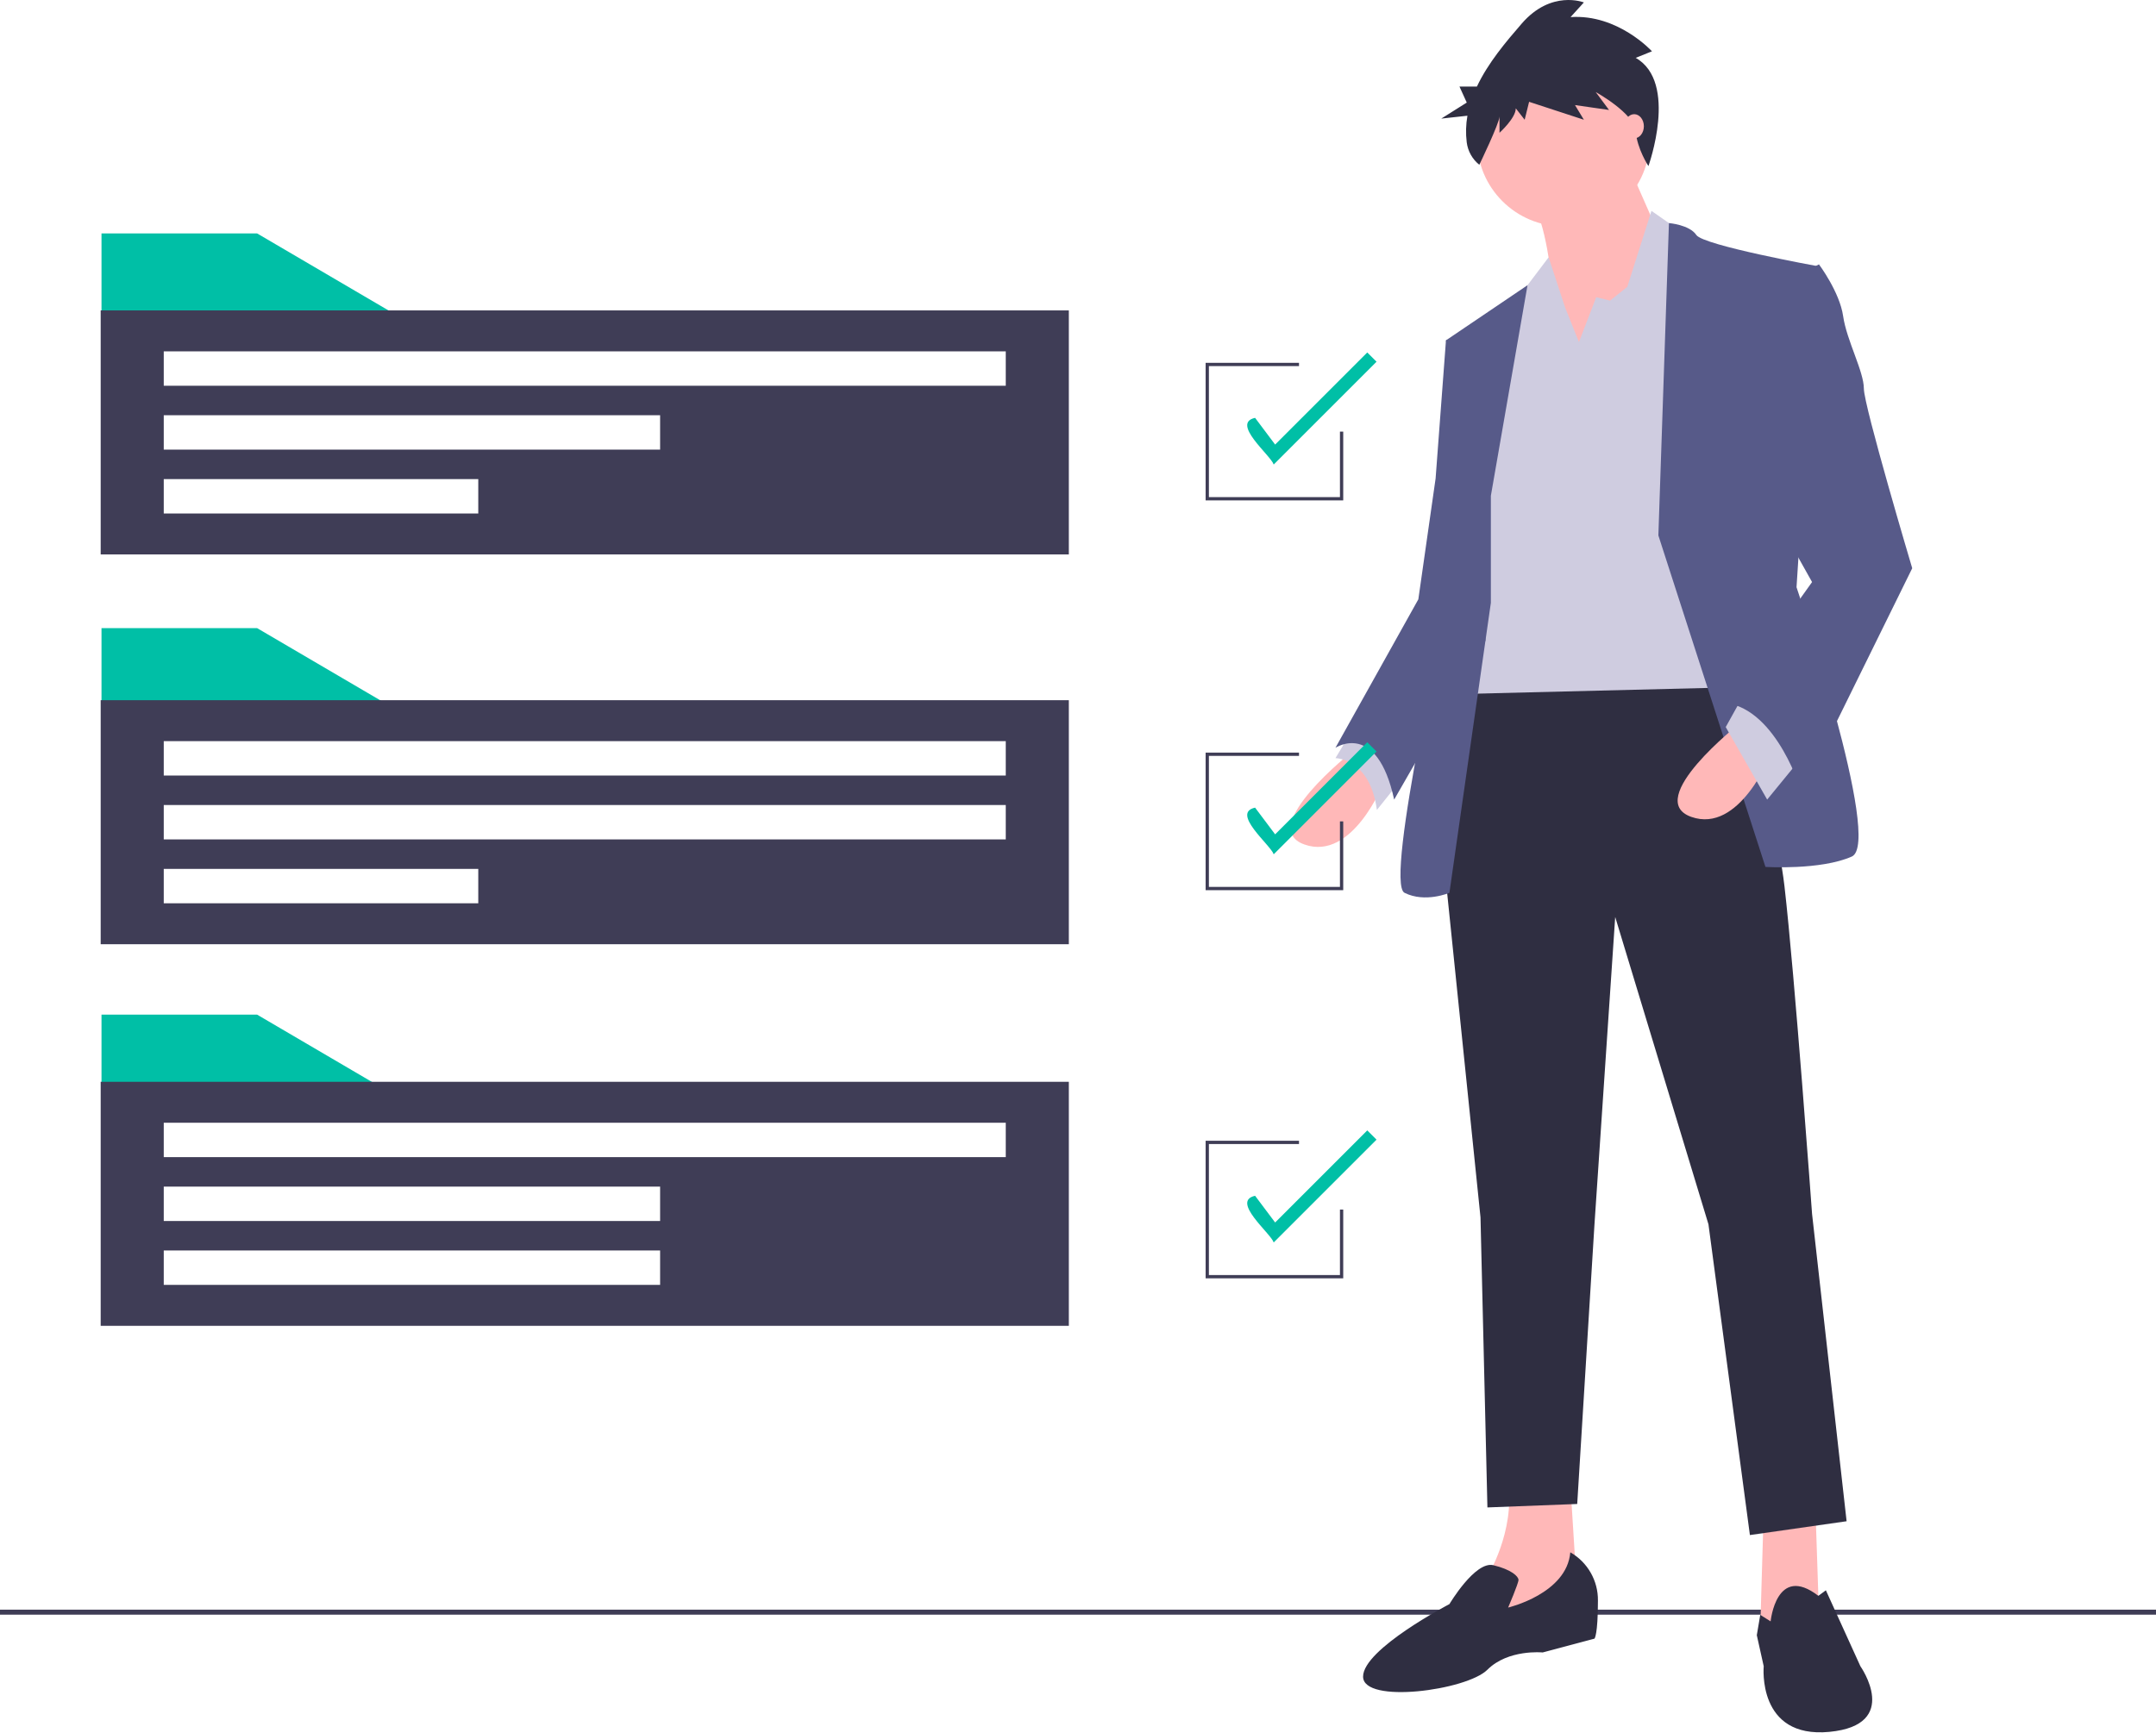
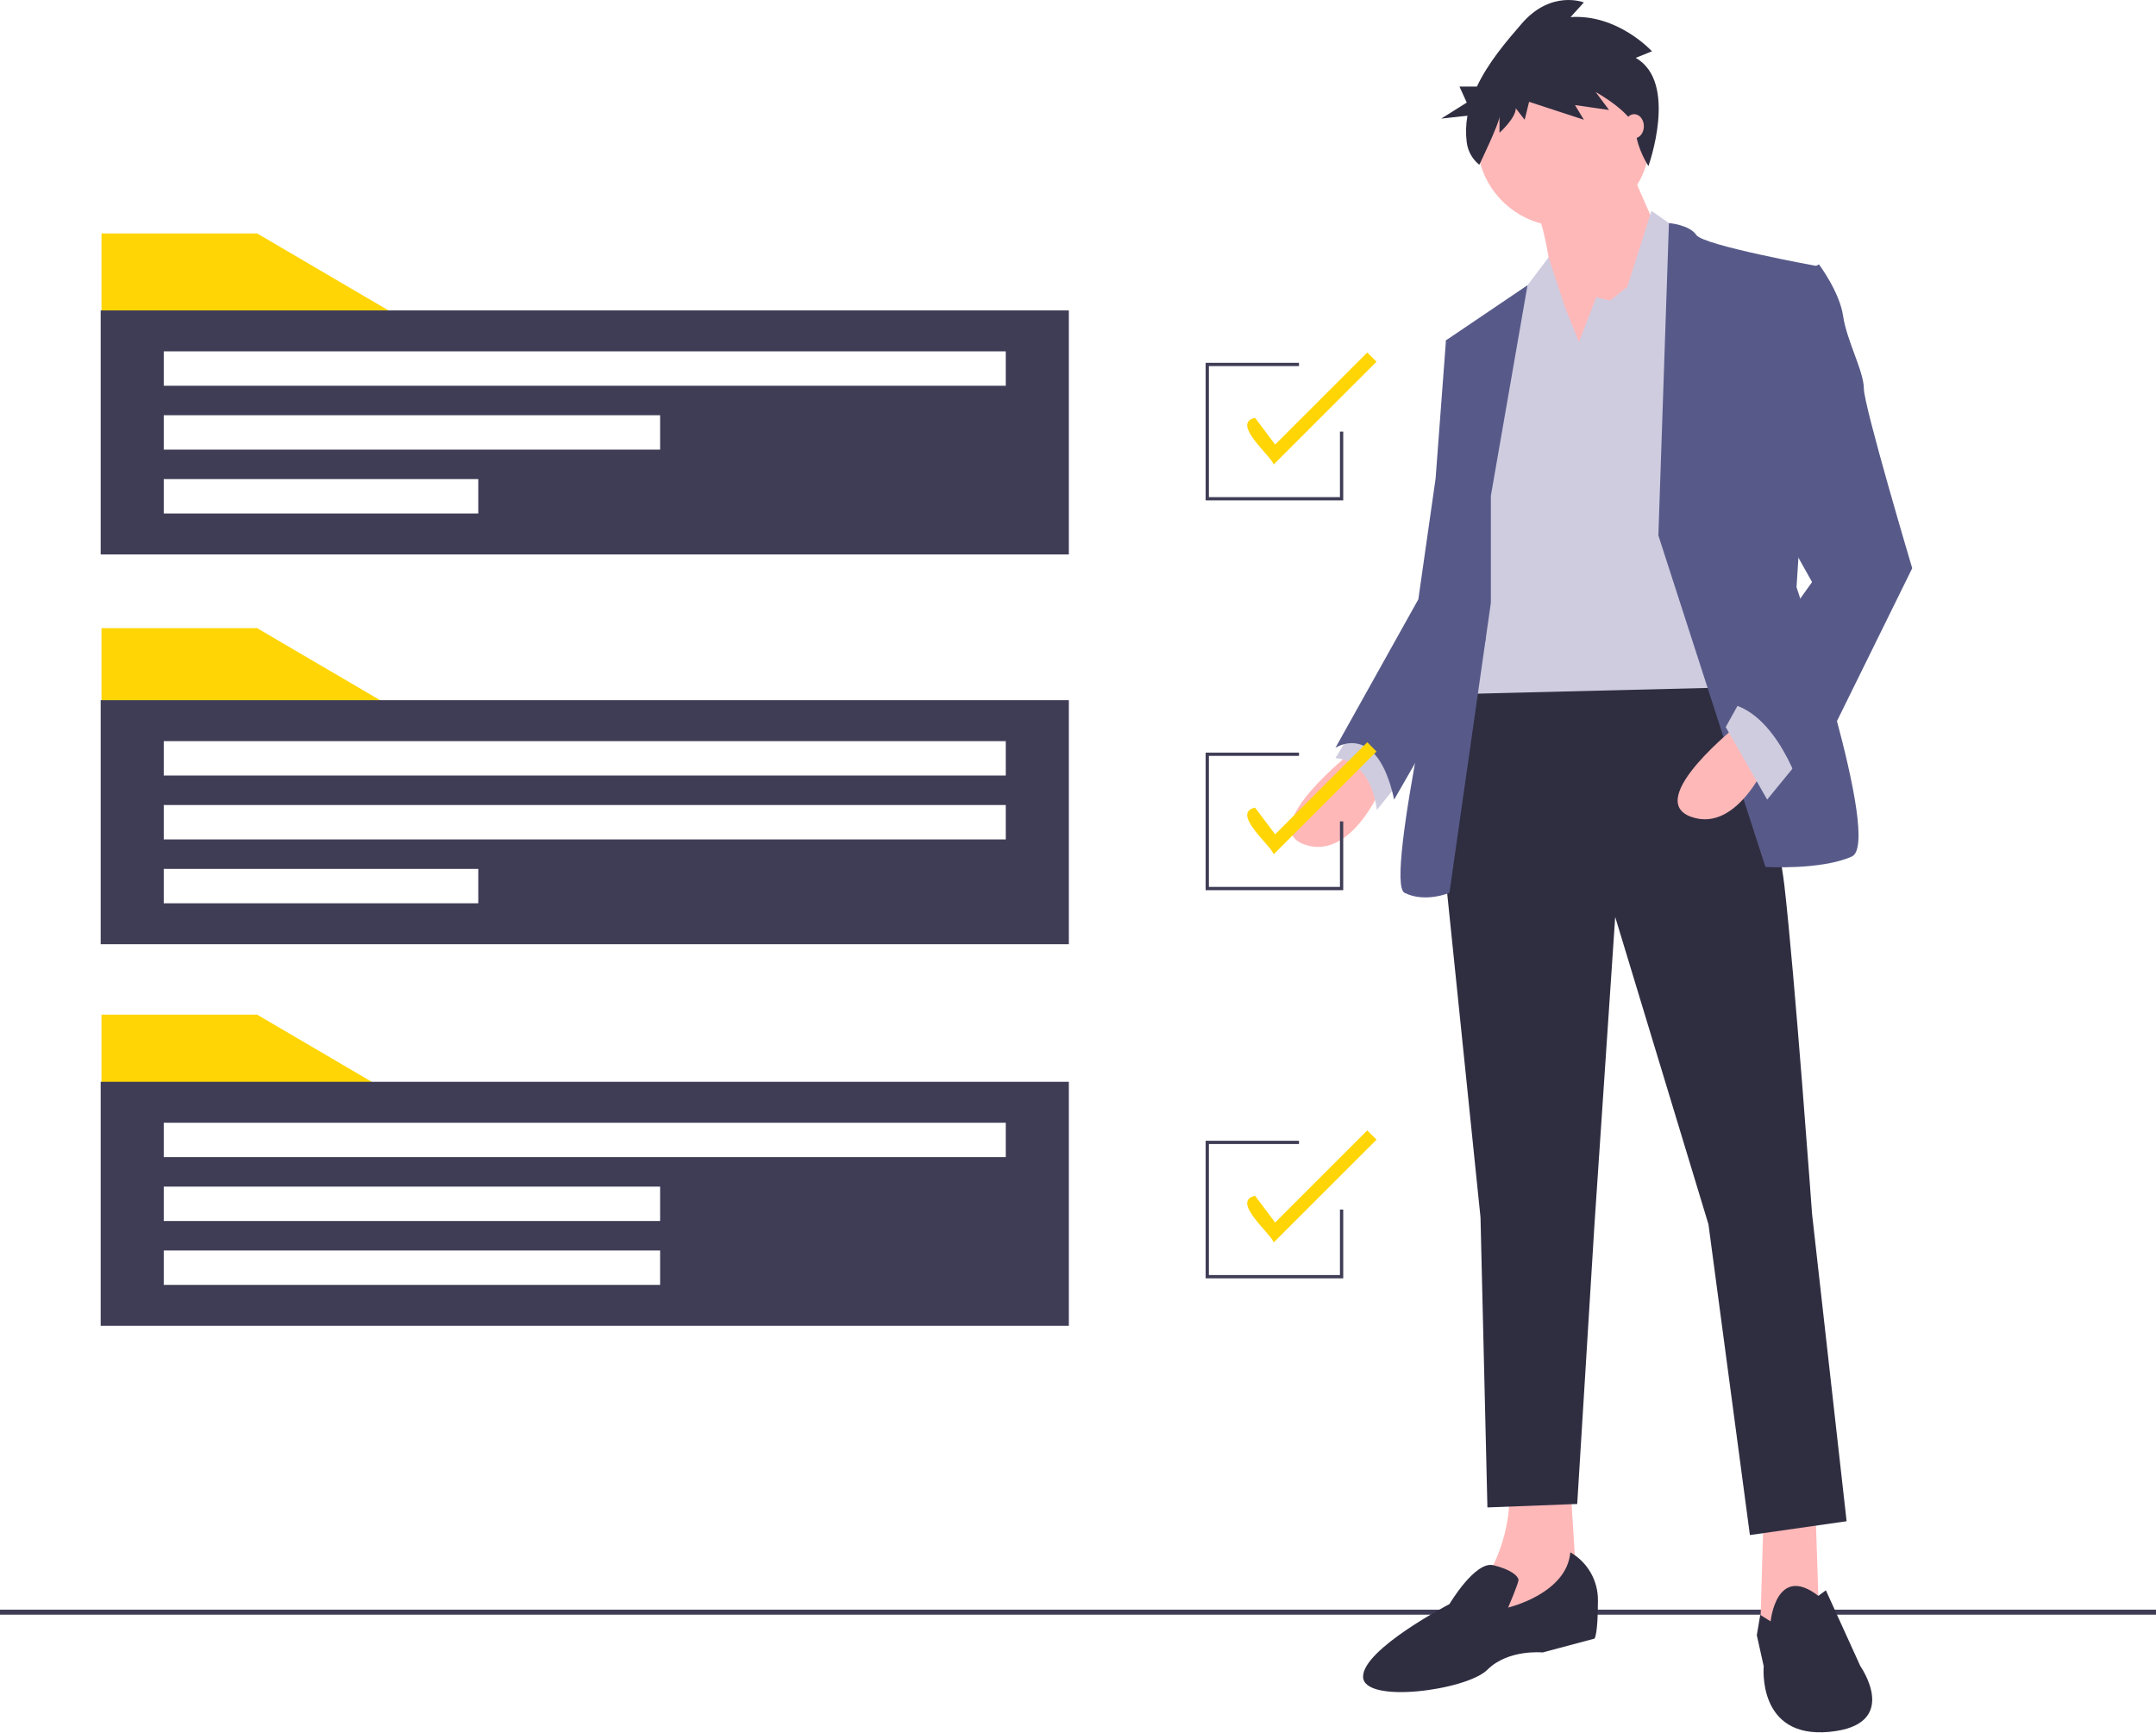
<svg xmlns="http://www.w3.org/2000/svg" id="b3347a10-18dd-4c71-91c3-38a98340ba03" data-name="Layer 1" width="963.51" height="774.364" viewBox="0 0 963.51 774.364">
  <rect y="719.526" width="963.51" height="2.241" fill="#3f3d56" />
  <path d="M722.77,398.628s-43.217,33.956-21.609,41.674,35.5-27.783,35.5-27.783Z" transform="translate(-118.2452 -62.8178)" fill="#ffb8b8" />
  <path d="M724.313,386.28l-9.261,15.435s15.435,0,18.522,23.152l12.348-15.435Z" transform="translate(-118.2452 -62.8178)" fill="#cfcce0" />
  <polygon points="811.35 675.375 812.894 721.679 794.372 732.483 786.655 727.853 788.198 675.375 811.35 675.375" fill="#ffb8b8" />
  <path d="M820.009,725.845l3.087,49.391-43.217,18.522,3.087-26.239s12.348-20.065,9.261-41.674Z" transform="translate(-118.2452 -62.8178)" fill="#ffb8b8" />
  <path d="M886.378,353.868s24.696,64.826,29.326,104.956,12.348,146.63,12.348,146.63L943.487,742.823l-43.217,6.174L881.748,610.084,840.074,472.715l-9.261,137.369-7.717,125.021-40.13,1.543-3.087-129.652L762.9,441.846l9.261-78.717Z" transform="translate(-118.2452 -62.8178)" fill="#2f2e41" />
  <path d="M909.53,787.584s2.532-25.923,21.331-11.418l3.365-2.473,15.435,33.956s18.522,26.239-13.891,29.326-29.326-29.326-29.326-29.326l-3.087-13.891,1.543-9.097Z" transform="translate(-118.2452 -62.8178)" fill="#2f2e41" />
  <path d="M820.009,756.714a24.521,24.521,0,0,1,12.348,21.609c0,15.435-1.543,16.978-1.543,16.978L807.661,801.475s-15.435-1.543-24.696,7.717-55.565,15.435-55.565,3.087,38.587-32.413,38.587-32.413,11.459-19.352,19.621-17.393,11.249,5.046,11.249,6.589-4.63,12.348-4.63,12.348S818.465,775.236,820.009,756.714Z" transform="translate(-118.2452 -62.8178)" fill="#2f2e41" />
  <circle cx="698.677" cy="62.616" r="38.587" fill="#ffb8b8" />
  <path d="M845.476,135.466l16.978,38.587-46.304,66.369s-3.087-72.543-12.348-84.891S845.476,135.466,845.476,135.466Z" transform="translate(-118.2452 -62.8178)" fill="#ffb8b8" />
  <polygon points="705.622 152.909 713.34 132.844 719.513 134.387 727.231 128.213 738.035 94.257 753.47 105.061 773.535 307.256 648.514 310.343 665.492 169.887 680.927 129.757 692.068 115.028 699.448 137.474 705.622 152.909" fill="#cfcce0" />
  <path d="M859.367,302.161l4.723-139.62s9.168.707,12.255,5.337,54.022,13.891,54.022,13.891l-9.261,143.543s38.587,114.217,24.696,120.391-38.587,4.63-38.587,4.63Z" transform="translate(-118.2452 -62.8178)" fill="#575a89" />
  <path d="M784.509,284.411l16.374-94.098-36.439,24.642,9.261,67.913-7.717,46.304S736.661,457.28,745.922,461.911s20.065,0,20.065,0l18.522-129.652Z" transform="translate(-118.2452 -62.8178)" fill="#575a89" />
  <path d="M775.248,211.868l-10.804,3.087-4.63,61.739-7.717,54.022L715.053,397.085s18.522-12.348,26.239,23.152l40.796-71.026Z" transform="translate(-118.2452 -62.8178)" fill="#575a89" />
  <path d="M895.639,386.28s-43.217,33.956-21.609,41.674,35.5-27.783,35.5-27.783Z" transform="translate(-118.2452 -62.8178)" fill="#ffb8b8" />
  <polygon points="803.633 340.441 789.742 357.419 771.22 325.006 778.937 311.115 803.633 340.441" fill="#cfcce0" />
  <path d="M918.791,187.172l12.348-6.174s9.261,12.348,10.804,23.152,9.261,24.696,9.261,32.413,21.609,80.261,21.609,80.261L923.422,417.15s-10.804-37.043-33.956-40.13L928.052,322.998,906.443,284.411Z" transform="translate(-118.2452 -62.8178)" fill="#575a89" />
  <path d="M849.225,88.668l7.276-2.913S841.287,69.005,820.119,70.462l5.954-6.554s-14.553-5.826-27.783,9.467c-6.955,8.039-15.001,17.489-20.018,28.135h-7.793l3.252,7.161L762.349,115.832l11.684-1.286a40.018,40.018,0,0,0-.317,11.878,15.369,15.369,0,0,0,5.628,10.054h0s9.024-18.679,9.024-21.592v7.283s7.276-6.554,7.276-10.924l3.969,5.098,1.984-8.011,24.475,8.011-3.969-6.554,15.214,2.185-5.954-8.011s17.199,9.467,17.86,17.478c.661,8.011,5.696,15.602,5.696,15.602S868.408,99.592,849.225,88.668Z" transform="translate(-118.2452 -62.8178)" fill="#2f2e41" />
  <ellipse cx="730.318" cy="56.442" rx="4.322" ry="5.402" fill="#ffb8b8" />
-   <polygon points="178.601 318.118 45.361 318.118 45.361 280.782 114.91 280.782 178.601 318.118" fill="#00bfa6" />
+   <polygon points="178.601 318.118 45.361 318.118 45.361 280.782 114.91 280.782 178.601 318.118" fill="#ffd505" />
  <path d="M163.24,375.811V484.893H595.905V375.811ZM331.987,466.591H191.426V451.217H331.987ZM567.72,438.039h-376.294V422.665h376.294Zm0-28.551h-376.294V394.114h376.294Z" transform="translate(-118.2452 -62.8178)" fill="#3f3d56" />
-   <polygon points="178.601 141.685 45.361 141.685 45.361 104.348 114.91 104.348 178.601 141.685" fill="#00bfa6" />
+   <polygon points="178.601 141.685 45.361 141.685 45.361 104.348 114.91 104.348 178.601 141.685" fill="#ffd505" />
  <path d="M163.24,201.574V310.655H595.905V201.574ZM331.987,292.353H191.426V276.979H331.987Zm81.262-28.551H191.426V248.428H413.249Zm154.471-28.551h-376.294V219.876h376.294Z" transform="translate(-118.2452 -62.8178)" fill="#3f3d56" />
-   <polygon points="178.601 490.891 45.361 490.891 45.361 453.555 114.91 453.555 178.601 490.891" fill="#00bfa6" />
+   <polygon points="178.601 490.891 45.361 490.891 45.361 453.555 114.91 453.555 178.601 490.891" fill="#ffd505" />
  <path d="M163.24,546.388V655.47H595.905V546.388Zm250.009,90.779H191.426V621.793H413.249Zm0-28.551H191.426V593.242H413.249Zm154.471-28.551h-376.294V564.69h376.294Z" transform="translate(-118.2452 -62.8178)" fill="#3f3d56" />
  <polygon points="600.285 223.679 538.789 223.679 538.789 162.183 580.519 162.183 580.519 163.647 540.254 163.647 540.254 222.215 598.821 222.215 598.821 192.931 600.285 192.931 600.285 223.679" fill="#3f3d56" />
-   <path d="M687.466,270.456c-1.421-4.196-19.242-18.46-8.322-20.857l8.955,11.941,41.172-41.171,4.141,4.141Z" transform="translate(-118.2452 -62.8178)" fill="#00bfa6" />
+   <path d="M687.466,270.456c-1.421-4.196-19.242-18.46-8.322-20.857l8.955,11.941,41.172-41.171,4.141,4.141Z" transform="translate(-118.2452 -62.8178)" fill="#ffd505" />
  <polygon points="600.285 397.916 538.789 397.916 538.789 336.42 580.519 336.42 580.519 337.885 540.254 337.885 540.254 396.452 598.821 396.452 598.821 367.168 600.285 367.168 600.285 397.916" fill="#3f3d56" />
-   <path d="M687.466,444.694c-1.421-4.196-19.242-18.46-8.322-20.857l8.955,11.941,41.172-41.171,4.141,4.141Z" transform="translate(-118.2452 -62.8178)" fill="#00bfa6" />
+   <path d="M687.466,444.694c-1.421-4.196-19.242-18.46-8.322-20.857l8.955,11.941,41.172-41.171,4.141,4.141Z" transform="translate(-118.2452 -62.8178)" fill="#ffd505" />
  <polygon points="600.285 571.421 538.789 571.421 538.789 509.926 580.519 509.926 580.519 511.39 540.254 511.39 540.254 569.957 598.821 569.957 598.821 540.673 600.285 540.673 600.285 571.421" fill="#3f3d56" />
-   <path d="M687.466,618.199c-1.421-4.196-19.242-18.46-8.322-20.857l8.955,11.941,41.172-41.171,4.141,4.141Z" transform="translate(-118.2452 -62.8178)" fill="#00bfa6" />
+   <path d="M687.466,618.199c-1.421-4.196-19.242-18.46-8.322-20.857l8.955,11.941,41.172-41.171,4.141,4.141Z" transform="translate(-118.2452 -62.8178)" fill="#ffd505" />
</svg>
